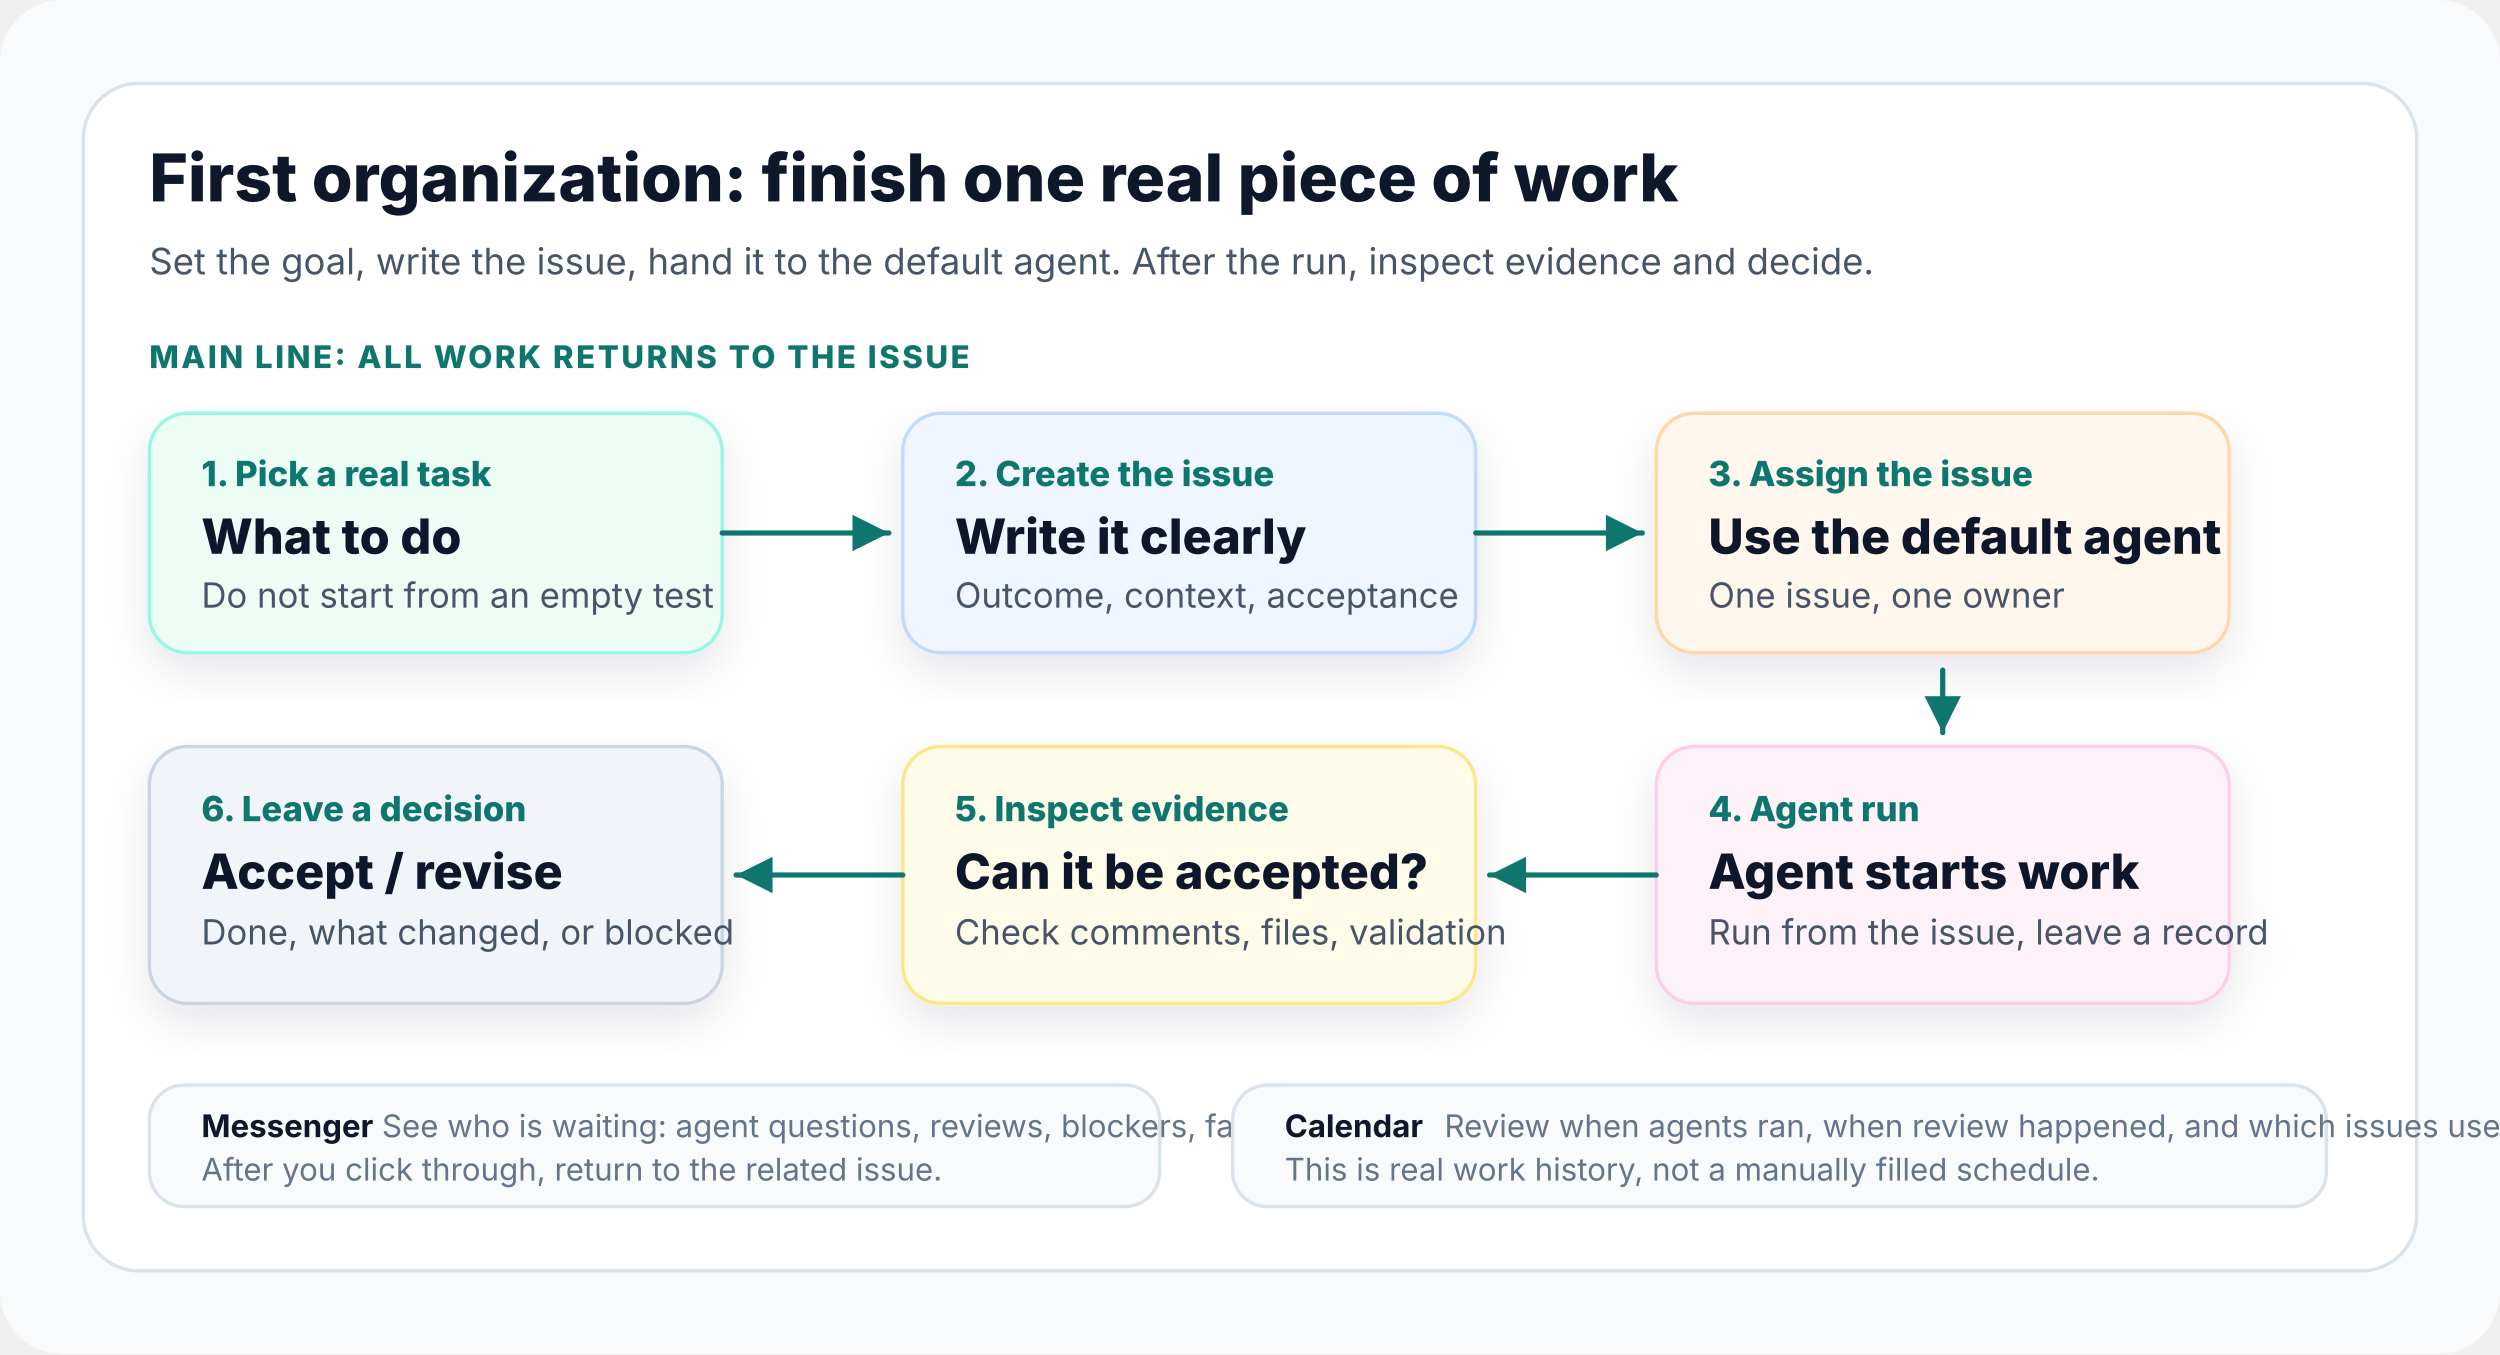
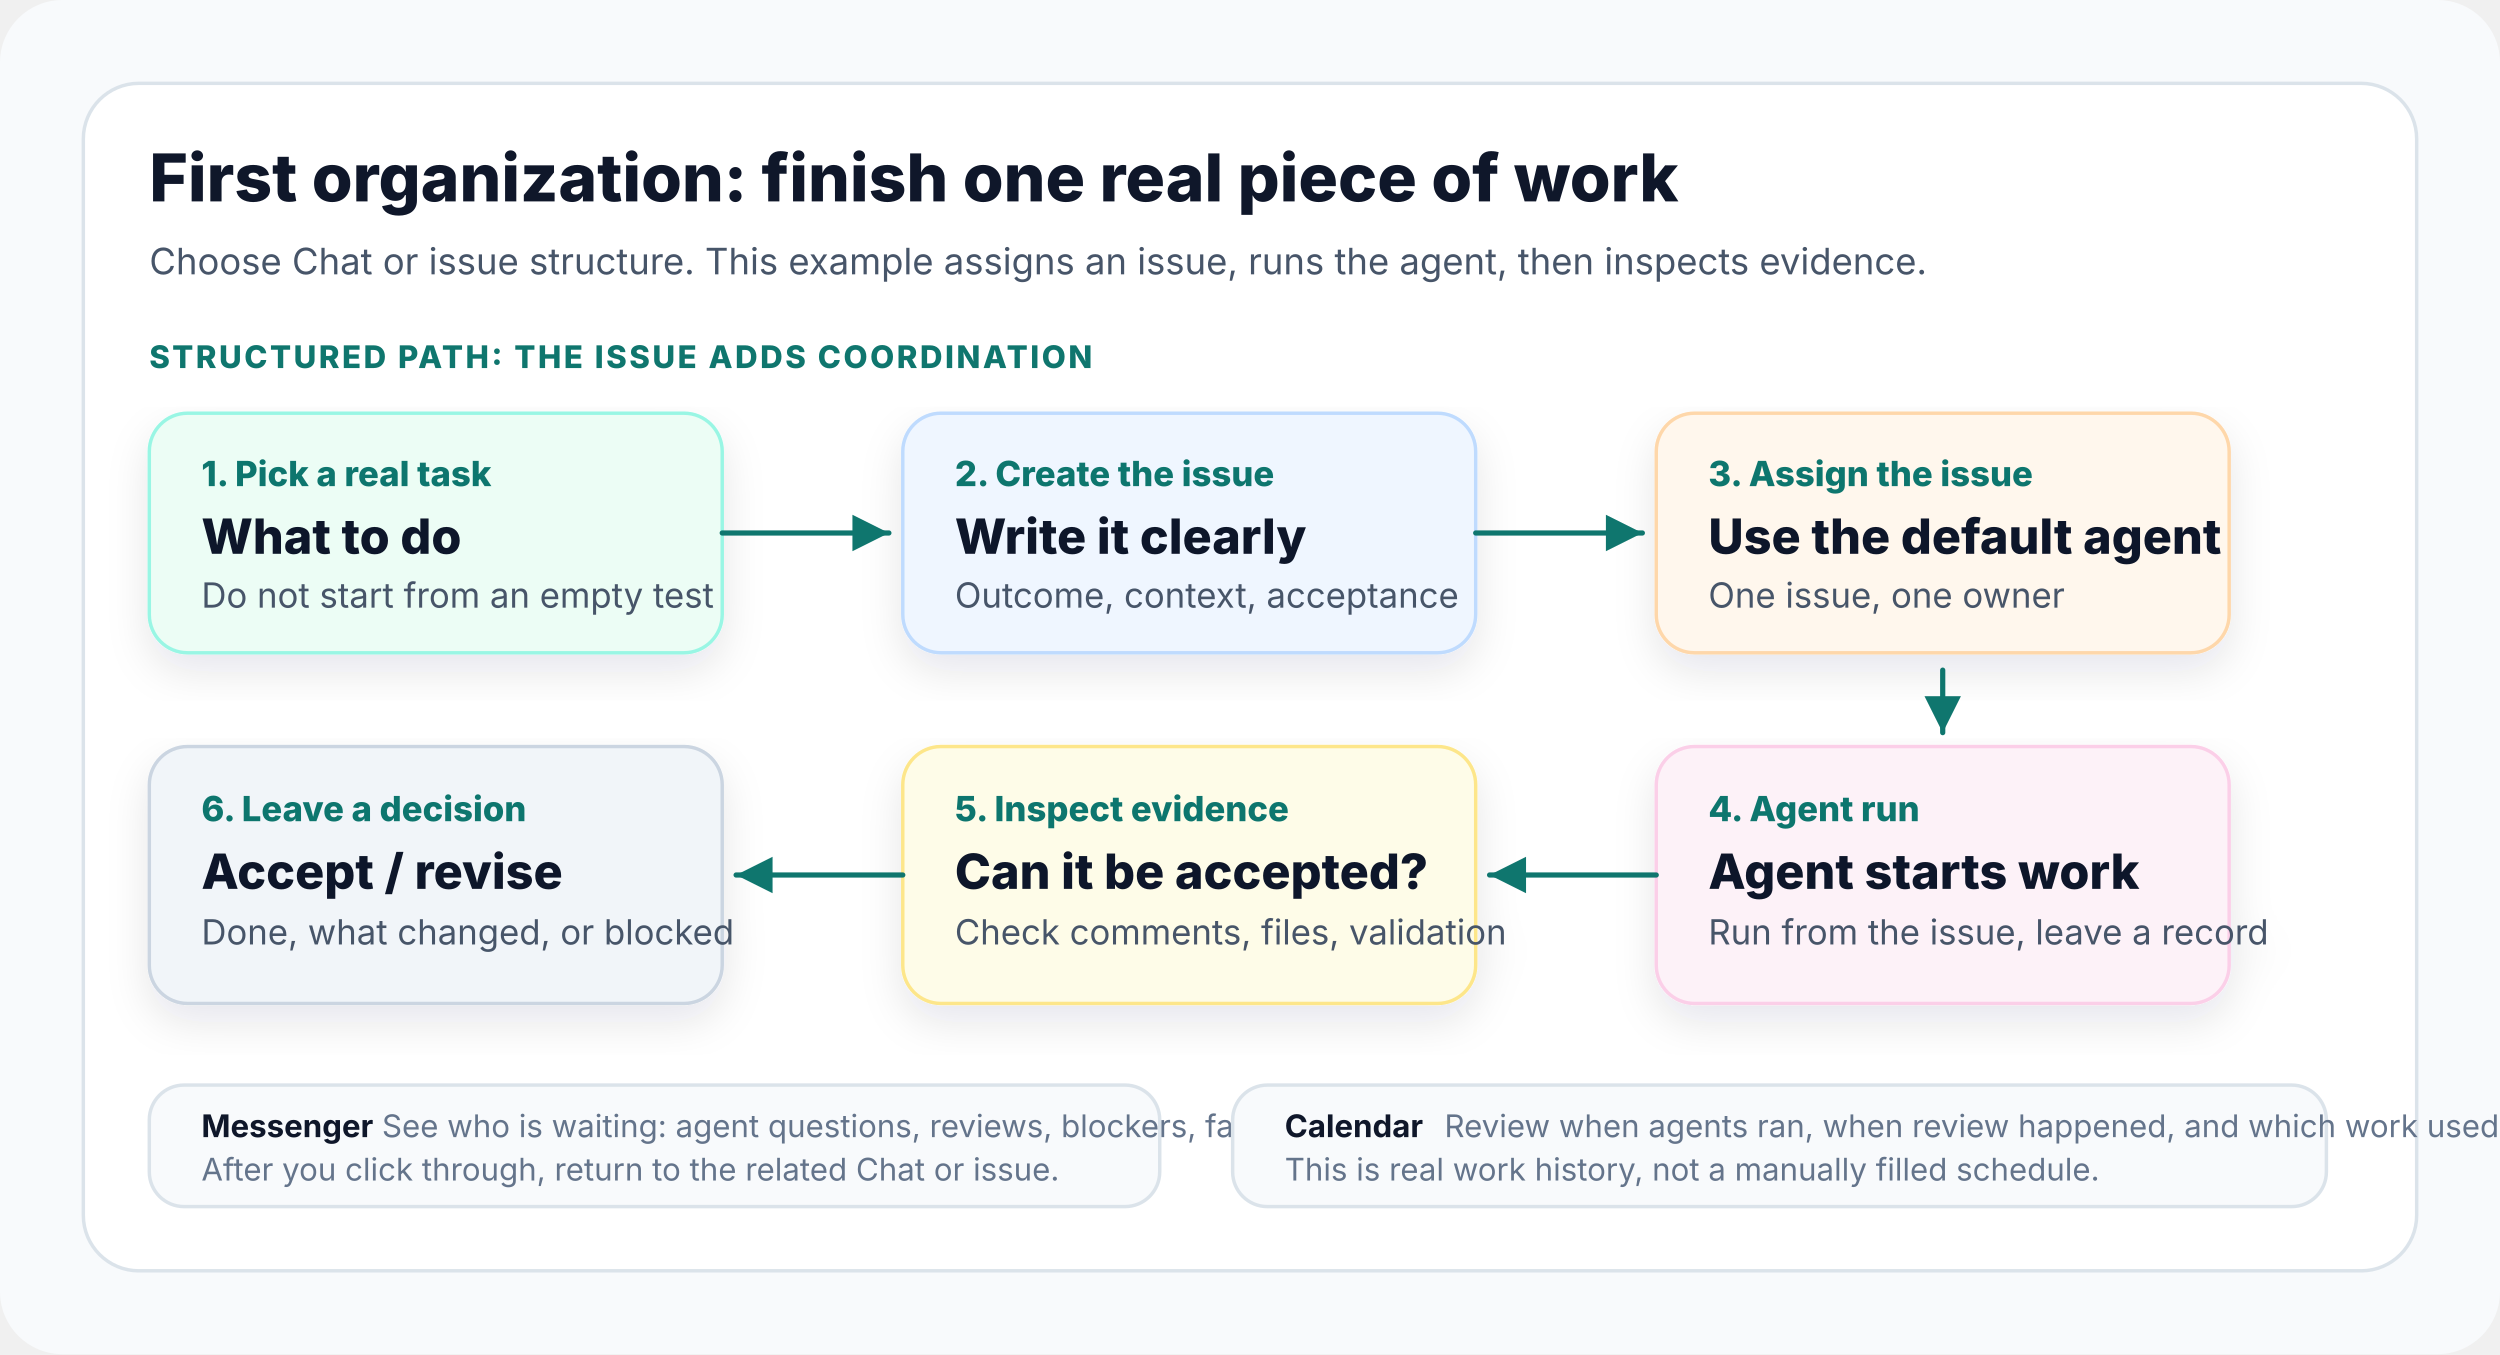
<svg xmlns="http://www.w3.org/2000/svg" width="1440" height="780" viewBox="0 0 1440 780" role="img" aria-labelledby="title desc">
  <defs>
    <filter id="cardShadow" x="-10%" y="-10%" width="120%" height="130%">
      <feDropShadow dx="0" dy="10" stdDeviation="12" flood-color="#0f172a" flood-opacity="0.10" />
    </filter>
    <marker id="arrow" markerWidth="9" markerHeight="9" refX="8" refY="4.5" orient="auto" markerUnits="strokeWidth">
      <path d="M1,1 L8,4.5 L1,8 Z" fill="#0f766e" />
    </marker>
    <style>
      .title { font: 760 38px Inter, -apple-system, BlinkMacSystemFont, "Segoe UI", sans-serif; fill: #0f172a; }
      .subtitle { font: 400 21px Inter, -apple-system, BlinkMacSystemFont, "Segoe UI", sans-serif; fill: #475569; }
      .lane { font: 760 18px Inter, -apple-system, BlinkMacSystemFont, "Segoe UI", sans-serif; letter-spacing: .08em; fill: #0f766e; }
      .step { font: 760 20px Inter, -apple-system, BlinkMacSystemFont, "Segoe UI", sans-serif; fill: #0f766e; }
      .head { font: 760 28px Inter, -apple-system, BlinkMacSystemFont, "Segoe UI", sans-serif; fill: #0f172a; }
      .body { font: 400 20px Inter, -apple-system, BlinkMacSystemFont, "Segoe UI", sans-serif; fill: #475569; }
      .small { font: 400 18px Inter, -apple-system, BlinkMacSystemFont, "Segoe UI", sans-serif; fill: #64748b; }
      .pill { font: 700 18px Inter, -apple-system, BlinkMacSystemFont, "Segoe UI", sans-serif; fill: #0f172a; }
    </style>
  </defs>
  <rect width="1440" height="780" rx="36" fill="#f8fafc" />
  <rect x="48" y="48" width="1344" height="684" rx="32" fill="#ffffff" stroke="#dbe3ea" stroke-width="2" />
  <text x="86" y="116" class="title">First organization: finish one real piece of work</text>
-   <text x="86" y="158" class="subtitle">Set the goal, write the issue, hand it to the default agent. After the run, inspect evidence and decide.</text>
-   <text x="86" y="212" class="lane">MAIN LINE: ALL WORK RETURNS TO THE ISSUE</text>
+   <text x="86" y="158" class="subtitle">Choose Chat or issue structure. This example assigns an issue, runs the agent, then inspects evidence.</text>
+   <text x="86" y="212" class="lane">STRUCTURED PATH: THE ISSUE ADDS COORDINATION</text>
  <g filter="url(#cardShadow)">
    <rect x="86" y="238" width="330" height="138" rx="22" fill="#ecfdf5" stroke="#99f6e4" stroke-width="2" />
    <text x="116" y="280" class="step">1. Pick a real task</text>
    <text x="116" y="319" class="head">What to do</text>
    <text x="116" y="350" class="body">Do not start from an empty test</text>
  </g>
  <g filter="url(#cardShadow)">
    <rect x="520" y="238" width="330" height="138" rx="22" fill="#eff6ff" stroke="#bfdbfe" stroke-width="2" />
    <text x="550" y="280" class="step">2. Create the issue</text>
    <text x="550" y="319" class="head">Write it clearly</text>
    <text x="550" y="350" class="body">Outcome, context, acceptance</text>
  </g>
  <g filter="url(#cardShadow)">
    <rect x="954" y="238" width="330" height="138" rx="22" fill="#fff7ed" stroke="#fed7aa" stroke-width="2" />
    <text x="984" y="280" class="step">3. Assign the issue</text>
    <text x="984" y="319" class="head">Use the default agent</text>
    <text x="984" y="350" class="body">One issue, one owner</text>
  </g>
  <g filter="url(#cardShadow)">
    <rect x="954" y="430" width="330" height="148" rx="22" fill="#fdf2f8" stroke="#fbcfe8" stroke-width="2" />
    <text x="984" y="473" class="step">4. Agent run</text>
    <text x="984" y="512" class="head">Agent starts work</text>
    <text x="984" y="544" class="body">Run from the issue, leave a record</text>
  </g>
  <path d="M416 307 H512" stroke="#0f766e" stroke-width="3" stroke-linecap="round" marker-end="url(#arrow)" />
  <path d="M850 307 H946" stroke="#0f766e" stroke-width="3" stroke-linecap="round" marker-end="url(#arrow)" />
  <path d="M1119 386 V422" stroke="#0f766e" stroke-width="3" stroke-linecap="round" marker-end="url(#arrow)" />
  <g filter="url(#cardShadow)">
    <rect x="520" y="430" width="330" height="148" rx="22" fill="#fefce8" stroke="#fde68a" stroke-width="2" />
    <text x="550" y="473" class="step">5. Inspect evidence</text>
    <text x="550" y="512" class="head">Can it be accepted?</text>
    <text x="550" y="544" class="body">Check comments, files, validation</text>
  </g>
  <g filter="url(#cardShadow)">
    <rect x="86" y="430" width="330" height="148" rx="22" fill="#f1f5f9" stroke="#cbd5e1" stroke-width="2" />
    <text x="116" y="473" class="step">6. Leave a decision</text>
    <text x="116" y="512" class="head">Accept / revise</text>
    <text x="116" y="544" class="body">Done, what changed, or blocked</text>
  </g>
  <path d="M954 504 H858" stroke="#0f766e" stroke-width="3" stroke-linecap="round" marker-end="url(#arrow)" />
  <path d="M520 504 H424" stroke="#0f766e" stroke-width="3" stroke-linecap="round" marker-end="url(#arrow)" />
  <rect x="86" y="625" width="582" height="70" rx="20" fill="#f8fafc" stroke="#dbe3ea" stroke-width="2" />
  <text x="116" y="655" class="pill">Messenger</text>
  <text x="220" y="655" class="small">See who is waiting: agent questions, reviews, blockers, failed runs.</text>
-   <text x="116" y="680" class="small">After you click through, return to the related issue.</text>
+   <text x="116" y="680" class="small">After you click through, return to the related Chat or issue.</text>
  <rect x="710" y="625" width="630" height="70" rx="20" fill="#f8fafc" stroke="#dbe3ea" stroke-width="2" />
  <text x="740" y="655" class="pill">Calendar</text>
-   <text x="832" y="655" class="small">Review when agents ran, when review happened, and which issues used time.</text>
+   <text x="832" y="655" class="small">Review when agents ran, when review happened, and which work used time.</text>
  <text x="740" y="680" class="small">This is real work history, not a manually filled schedule.</text>
</svg>
